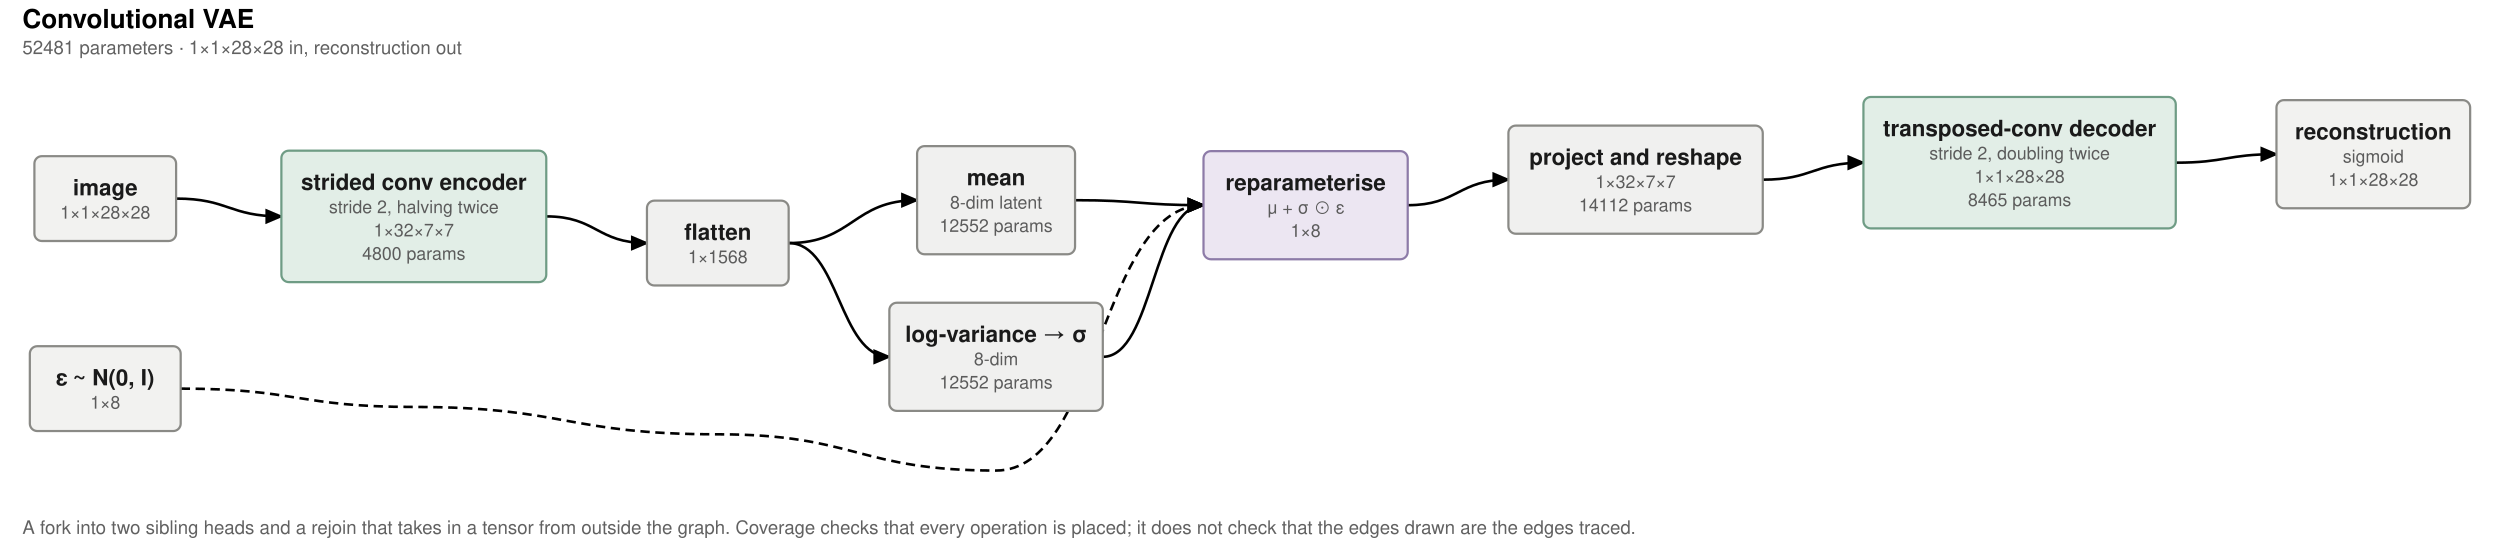
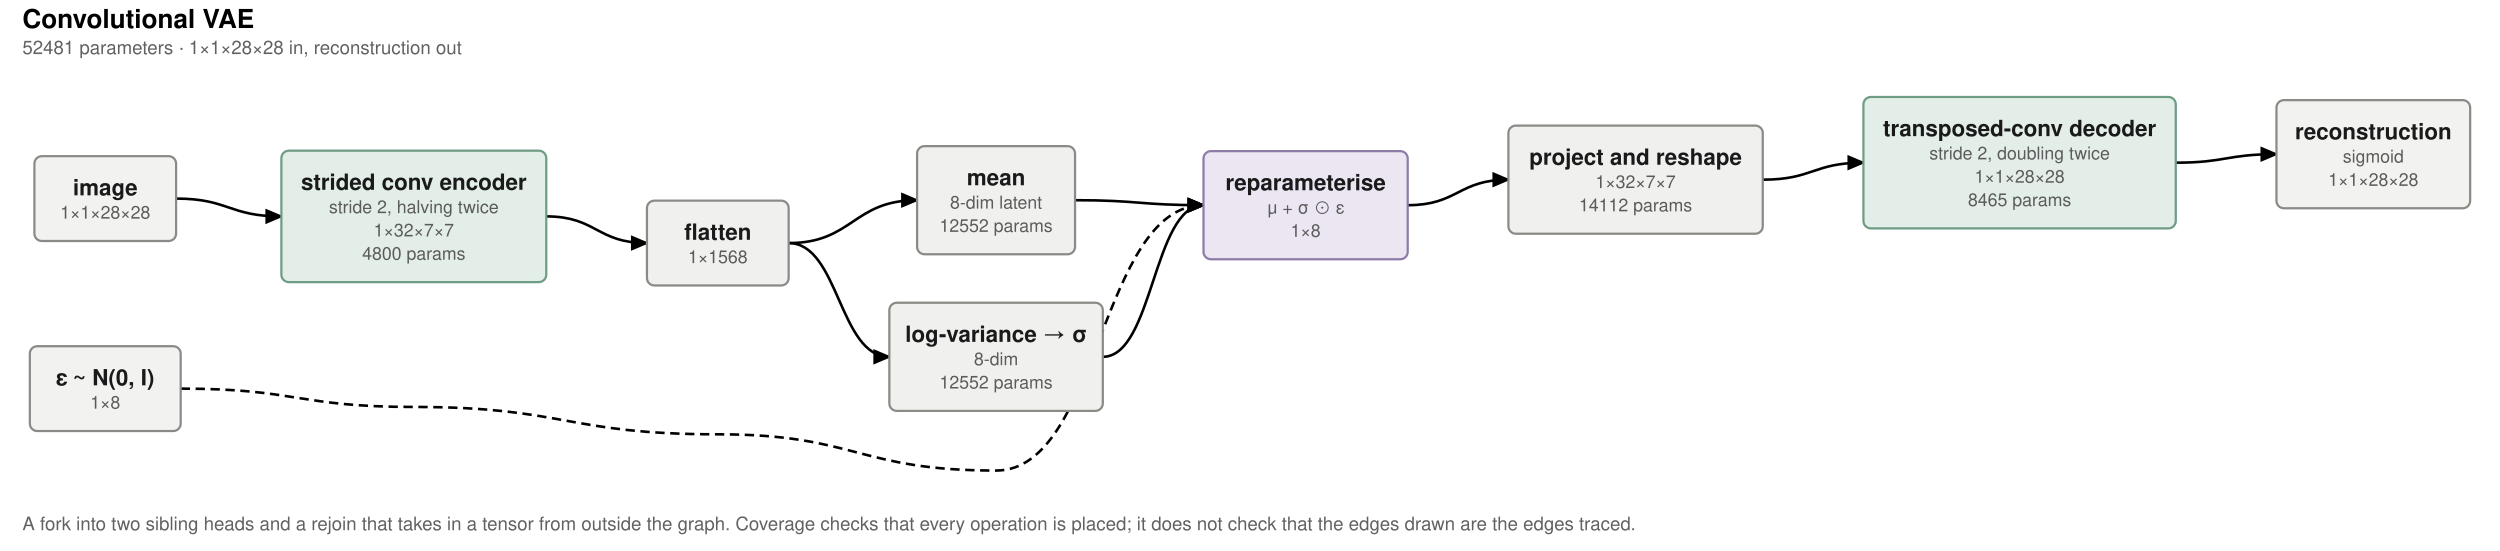
- <svg xmlns="http://www.w3.org/2000/svg" class="draughtsman" role="img" aria-label="Convolutional VAE" viewBox="0 0 1340.82 292.37" width="1340.82" height="292.37">
+ <svg xmlns="http://www.w3.org/2000/svg" class="draughtsman" role="img" aria-label="Convolutional VAE" viewBox="0 0 1340.82 295.37" width="1340.82" height="295.37">
  <defs>
    <marker id="ds-arrow" viewBox="0 0 8 8" refX="7" refY="4" markerWidth="7" markerHeight="7" orient="auto-start-reverse">
      <path d="M0 0.6 L8 4 L0 7.4 Z" style="fill:currentColor" />
    </marker>
  </defs>
  <text class="ds-title" x="12" y="15" style="font-family:Helvetica Neue, Helvetica, Arial, sans-serif;font-size:14px;font-weight:600;fill:currentColor">Convolutional VAE</text>
  <text class="ds-subtitle" x="12" y="29" style="font-family:Helvetica Neue, Helvetica, Arial, sans-serif;font-size:10px;fill:currentColor;opacity:0.62">52481 parameters · 1×1×28×28 in, reconstruction out</text>
  <g class="ds-body" transform="translate(0 36)">
    <path class="ds-edge ds-edge-solid" data-from="image" data-to="enc" d="M94.45 70.51 C122.68 70.51 122.68 80.06 150.91 80.06" style="fill:none;stroke:currentColor;stroke-width:1.4" marker-end="url(#ds-arrow)" />
    <path class="ds-edge ds-edge-solid" data-from="enc" data-to="flat" d="M292.98 80.06 C319.98 80.06 319.98 94.36 346.98 94.36" style="fill:none;stroke:currentColor;stroke-width:1.4" marker-end="url(#ds-arrow)" />
    <path class="ds-edge ds-edge-solid" data-from="flat" data-to="mu" d="M422.98 94.36 C457.42 94.36 457.42 71.37 491.86 71.37" style="fill:none;stroke:currentColor;stroke-width:1.4" marker-end="url(#ds-arrow)" />
    <path class="ds-edge ds-edge-solid" data-from="flat" data-to="sigma" d="M422.98 94.36 C449.98 94.36 449.98 155.37 476.98 155.37" style="fill:none;stroke:currentColor;stroke-width:1.4" marker-end="url(#ds-arrow)" />
    <path class="ds-edge ds-edge-dashed" data-from="noise" data-to="sample" d="M96.91 172.43 C159.43 172.43 159.43 182.26 221.94 182.26 C303.46 182.26 303.46 196.93 384.98 196.93 C459.6 196.93 459.6 216.37 534.22 216.37 C589.84 216.37 589.84 74.05 645.47 74.05" style="fill:none;stroke:currentColor;stroke-width:1.4;stroke-dasharray:5 3" marker-end="url(#ds-arrow)" />
    <path class="ds-edge ds-edge-solid" data-from="mu" data-to="sample" d="M576.58 71.37 C611.02 71.37 611.02 74.05 645.47 74.05" style="fill:none;stroke:currentColor;stroke-width:1.4" marker-end="url(#ds-arrow)" />
    <path class="ds-edge ds-edge-solid" data-from="sigma" data-to="sample" d="M591.47 155.37 C618.47 155.37 618.47 74.05 645.47 74.05" style="fill:none;stroke:currentColor;stroke-width:1.4" marker-end="url(#ds-arrow)" />
    <path class="ds-edge ds-edge-solid" data-from="sample" data-to="lift" d="M755 74.05 C782 74.05 782 60.36 809 60.36" style="fill:none;stroke:currentColor;stroke-width:1.4" marker-end="url(#ds-arrow)" />
    <path class="ds-edge ds-edge-solid" data-from="lift" data-to="dec" d="M945.41 60.36 C972.41 60.36 972.41 51.25 999.41 51.25" style="fill:none;stroke:currentColor;stroke-width:1.4" marker-end="url(#ds-arrow)" />
    <path class="ds-edge ds-edge-solid" data-from="dec" data-to="recon" d="M1166.93 51.25 C1193.93 51.25 1193.93 46.7 1220.93 46.7" style="fill:none;stroke:currentColor;stroke-width:1.4" marker-end="url(#ds-arrow)" />
    <g class="ds-stage ds-kind-input" data-stage="image">
      <rect x="18.45" y="47.76" width="76" height="45.5" rx="4" style="fill:#f2f2f0;stroke:#8a8a86;stroke-width:1.2" />
      <text x="56.45" y="68.76" text-anchor="middle" style="font-family:Helvetica Neue, Helvetica, Arial, sans-serif;font-size:12.0px;font-weight:600;fill:#1a1a1a">image</text>
      <text x="56.45" y="81.26" text-anchor="middle" style="font-family:Helvetica Neue, Helvetica, Arial, sans-serif;font-size:9.5px;fill:#5b5b5b">1×1×28×28</text>
    </g>
    <g class="ds-stage ds-kind-conv" data-stage="enc">
      <rect x="150.91" y="44.81" width="142.07" height="70.5" rx="4" style="fill:#e2eee7;stroke:#6f9c85;stroke-width:1.2" />
      <text x="221.94" y="65.81" text-anchor="middle" style="font-family:Helvetica Neue, Helvetica, Arial, sans-serif;font-size:12.0px;font-weight:600;fill:#1a1a1a">strided conv encoder</text>
      <text x="221.94" y="78.31" text-anchor="middle" style="font-family:Helvetica Neue, Helvetica, Arial, sans-serif;font-size:9.5px;fill:#5b5b5b">stride 2, halving twice</text>
      <text x="221.94" y="90.81" text-anchor="middle" style="font-family:Helvetica Neue, Helvetica, Arial, sans-serif;font-size:9.5px;fill:#5b5b5b">1×32×7×7</text>
      <text x="221.94" y="103.31" text-anchor="middle" style="font-family:Helvetica Neue, Helvetica, Arial, sans-serif;font-size:9.5px;fill:#5b5b5b">4800 params</text>
    </g>
    <g class="ds-stage ds-kind-op" data-stage="flat">
      <rect x="346.98" y="71.61" width="76" height="45.5" rx="4" style="fill:#f0f0ef;stroke:#8a8a86;stroke-width:1.2" />
      <text x="384.98" y="92.61" text-anchor="middle" style="font-family:Helvetica Neue, Helvetica, Arial, sans-serif;font-size:12.0px;font-weight:600;fill:#1a1a1a">flatten</text>
      <text x="384.98" y="105.11" text-anchor="middle" style="font-family:Helvetica Neue, Helvetica, Arial, sans-serif;font-size:9.5px;fill:#5b5b5b">1×1568</text>
    </g>
    <g class="ds-stage ds-kind-op" data-stage="mu">
      <rect x="491.86" y="42.37" width="84.72" height="58" rx="4" style="fill:#f0f0ef;stroke:#8a8a86;stroke-width:1.2" />
      <text x="534.22" y="63.37" text-anchor="middle" style="font-family:Helvetica Neue, Helvetica, Arial, sans-serif;font-size:12.0px;font-weight:600;fill:#1a1a1a">mean</text>
      <text x="534.22" y="75.87" text-anchor="middle" style="font-family:Helvetica Neue, Helvetica, Arial, sans-serif;font-size:9.5px;fill:#5b5b5b">8-dim latent</text>
      <text x="534.22" y="88.37" text-anchor="middle" style="font-family:Helvetica Neue, Helvetica, Arial, sans-serif;font-size:9.5px;fill:#5b5b5b">12552 params</text>
    </g>
    <g class="ds-stage ds-kind-op" data-stage="sigma">
      <rect x="476.98" y="126.37" width="114.49" height="58" rx="4" style="fill:#f0f0ef;stroke:#8a8a86;stroke-width:1.2" />
      <text x="534.22" y="147.37" text-anchor="middle" style="font-family:Helvetica Neue, Helvetica, Arial, sans-serif;font-size:12.0px;font-weight:600;fill:#1a1a1a">log-variance → σ</text>
      <text x="534.22" y="159.87" text-anchor="middle" style="font-family:Helvetica Neue, Helvetica, Arial, sans-serif;font-size:9.5px;fill:#5b5b5b">8-dim</text>
      <text x="534.22" y="172.37" text-anchor="middle" style="font-family:Helvetica Neue, Helvetica, Arial, sans-serif;font-size:9.5px;fill:#5b5b5b">12552 params</text>
    </g>
    <g class="ds-stage ds-kind-input" data-stage="noise">
      <rect x="16" y="149.68" width="80.91" height="45.5" rx="4" style="fill:#f2f2f0;stroke:#8a8a86;stroke-width:1.2" />
      <text x="56.45" y="170.68" text-anchor="middle" style="font-family:Helvetica Neue, Helvetica, Arial, sans-serif;font-size:12.0px;font-weight:600;fill:#1a1a1a">ε ~ N(0, I)</text>
      <text x="56.45" y="183.18" text-anchor="middle" style="font-family:Helvetica Neue, Helvetica, Arial, sans-serif;font-size:9.5px;fill:#5b5b5b">1×8</text>
    </g>
    <g class="ds-stage ds-kind-concat" data-stage="sample">
      <rect x="645.47" y="45.05" width="109.53" height="58" rx="4" style="fill:#ece6f2;stroke:#8d7ba8;stroke-width:1.2" />
      <text x="700.23" y="66.05" text-anchor="middle" style="font-family:Helvetica Neue, Helvetica, Arial, sans-serif;font-size:12.0px;font-weight:600;fill:#1a1a1a">reparameterise</text>
      <text x="700.23" y="78.55" text-anchor="middle" style="font-family:Helvetica Neue, Helvetica, Arial, sans-serif;font-size:9.5px;fill:#5b5b5b">μ + σ ⊙ ε</text>
      <text x="700.23" y="91.05" text-anchor="middle" style="font-family:Helvetica Neue, Helvetica, Arial, sans-serif;font-size:9.5px;fill:#5b5b5b">1×8</text>
    </g>
    <g class="ds-stage ds-kind-op" data-stage="lift">
      <rect x="809" y="31.36" width="136.42" height="58" rx="4" style="fill:#f0f0ef;stroke:#8a8a86;stroke-width:1.2" />
      <text x="877.2" y="52.36" text-anchor="middle" style="font-family:Helvetica Neue, Helvetica, Arial, sans-serif;font-size:12.0px;font-weight:600;fill:#1a1a1a">project and reshape</text>
      <text x="877.2" y="64.86" text-anchor="middle" style="font-family:Helvetica Neue, Helvetica, Arial, sans-serif;font-size:9.5px;fill:#5b5b5b">1×32×7×7</text>
      <text x="877.2" y="77.36" text-anchor="middle" style="font-family:Helvetica Neue, Helvetica, Arial, sans-serif;font-size:9.5px;fill:#5b5b5b">14112 params</text>
    </g>
    <g class="ds-stage ds-kind-conv" data-stage="dec">
      <rect x="999.41" y="16" width="167.52" height="70.5" rx="4" style="fill:#e2eee7;stroke:#6f9c85;stroke-width:1.2" />
      <text x="1083.17" y="37" text-anchor="middle" style="font-family:Helvetica Neue, Helvetica, Arial, sans-serif;font-size:12.0px;font-weight:600;fill:#1a1a1a">transposed-conv decoder</text>
      <text x="1083.17" y="49.5" text-anchor="middle" style="font-family:Helvetica Neue, Helvetica, Arial, sans-serif;font-size:9.5px;fill:#5b5b5b">stride 2, doubling twice</text>
      <text x="1083.17" y="62" text-anchor="middle" style="font-family:Helvetica Neue, Helvetica, Arial, sans-serif;font-size:9.5px;fill:#5b5b5b">1×1×28×28</text>
      <text x="1083.17" y="74.5" text-anchor="middle" style="font-family:Helvetica Neue, Helvetica, Arial, sans-serif;font-size:9.5px;fill:#5b5b5b">8465 params</text>
    </g>
    <g class="ds-stage ds-kind-output" data-stage="recon">
      <rect x="1220.93" y="17.7" width="103.88" height="58" rx="4" style="fill:#f2f2f0;stroke:#8a8a86;stroke-width:1.2" />
      <text x="1272.88" y="38.7" text-anchor="middle" style="font-family:Helvetica Neue, Helvetica, Arial, sans-serif;font-size:12.0px;font-weight:600;fill:#1a1a1a">reconstruction</text>
      <text x="1272.88" y="51.2" text-anchor="middle" style="font-family:Helvetica Neue, Helvetica, Arial, sans-serif;font-size:9.5px;fill:#5b5b5b">sigmoid</text>
      <text x="1272.88" y="63.7" text-anchor="middle" style="font-family:Helvetica Neue, Helvetica, Arial, sans-serif;font-size:9.5px;fill:#5b5b5b">1×1×28×28</text>
    </g>
  </g>
-   <text class="ds-caption" x="12" y="286.37" style="font-family:Helvetica Neue, Helvetica, Arial, sans-serif;font-size:10.0px;fill:currentColor;opacity:0.62">A fork into two sibling heads and a rejoin that takes in a tensor from outside the graph. Coverage checks that every operation is placed; it does not check that the edges drawn are the edges traced.</text>
+   <text class="ds-caption" x="12" y="284.37" style="font-family:Helvetica Neue, Helvetica, Arial, sans-serif;font-size:10.0px;fill:currentColor;opacity:0.62">A fork into two sibling heads and a rejoin that takes in a tensor from outside the graph. Coverage checks that every operation is placed; it does not check that the edges drawn are the edges traced.</text>
</svg>
